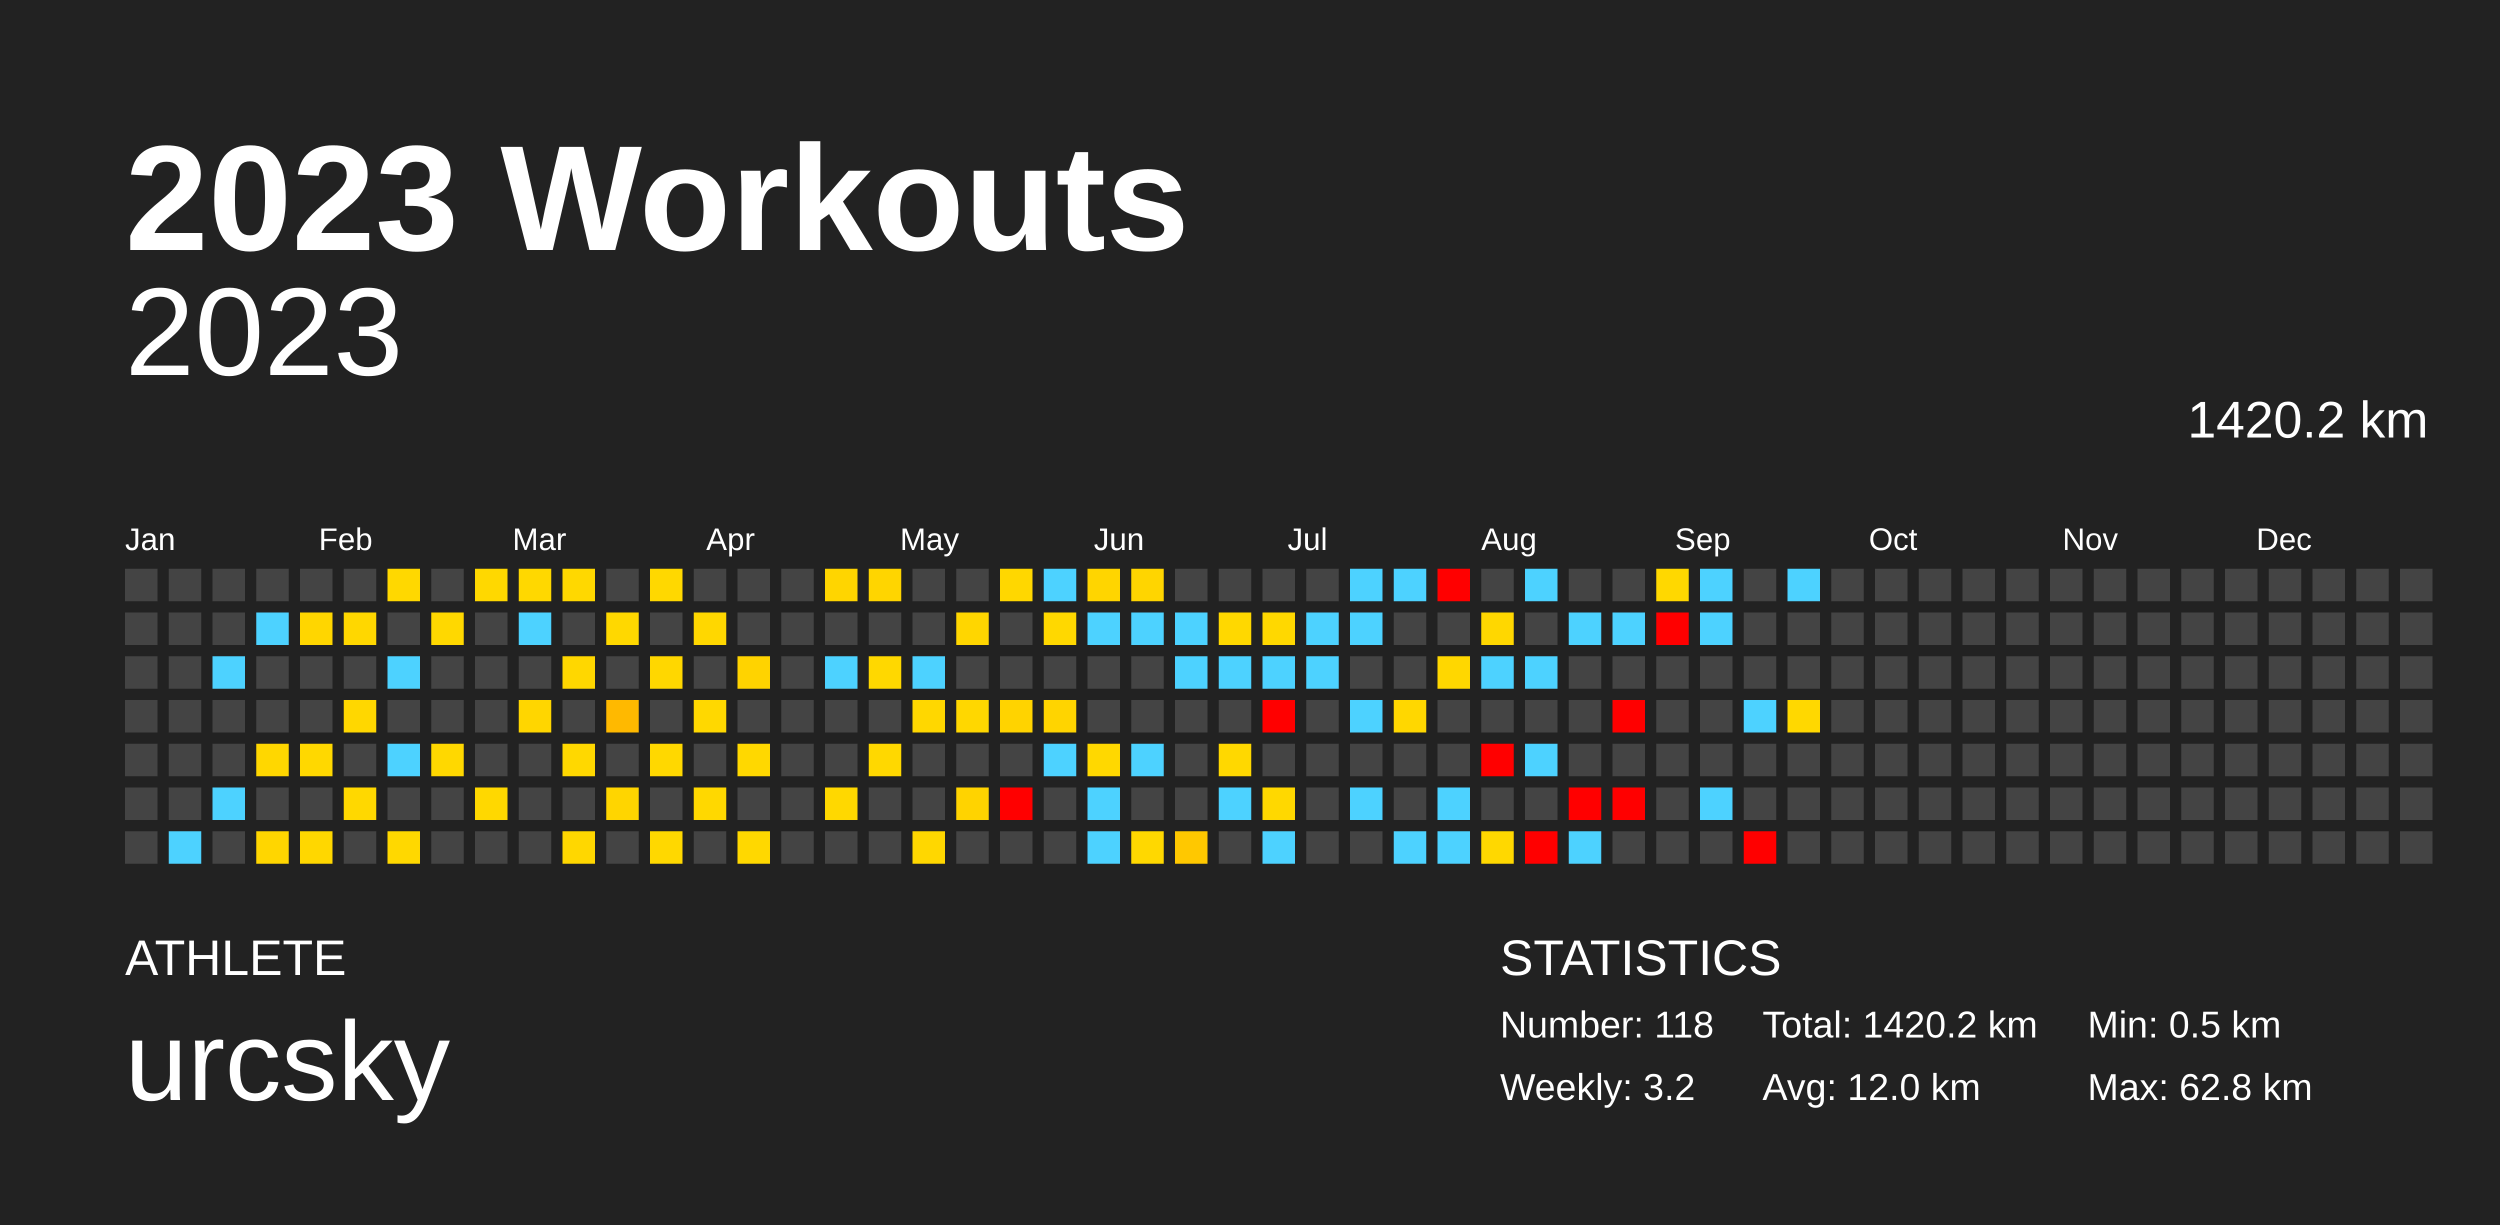
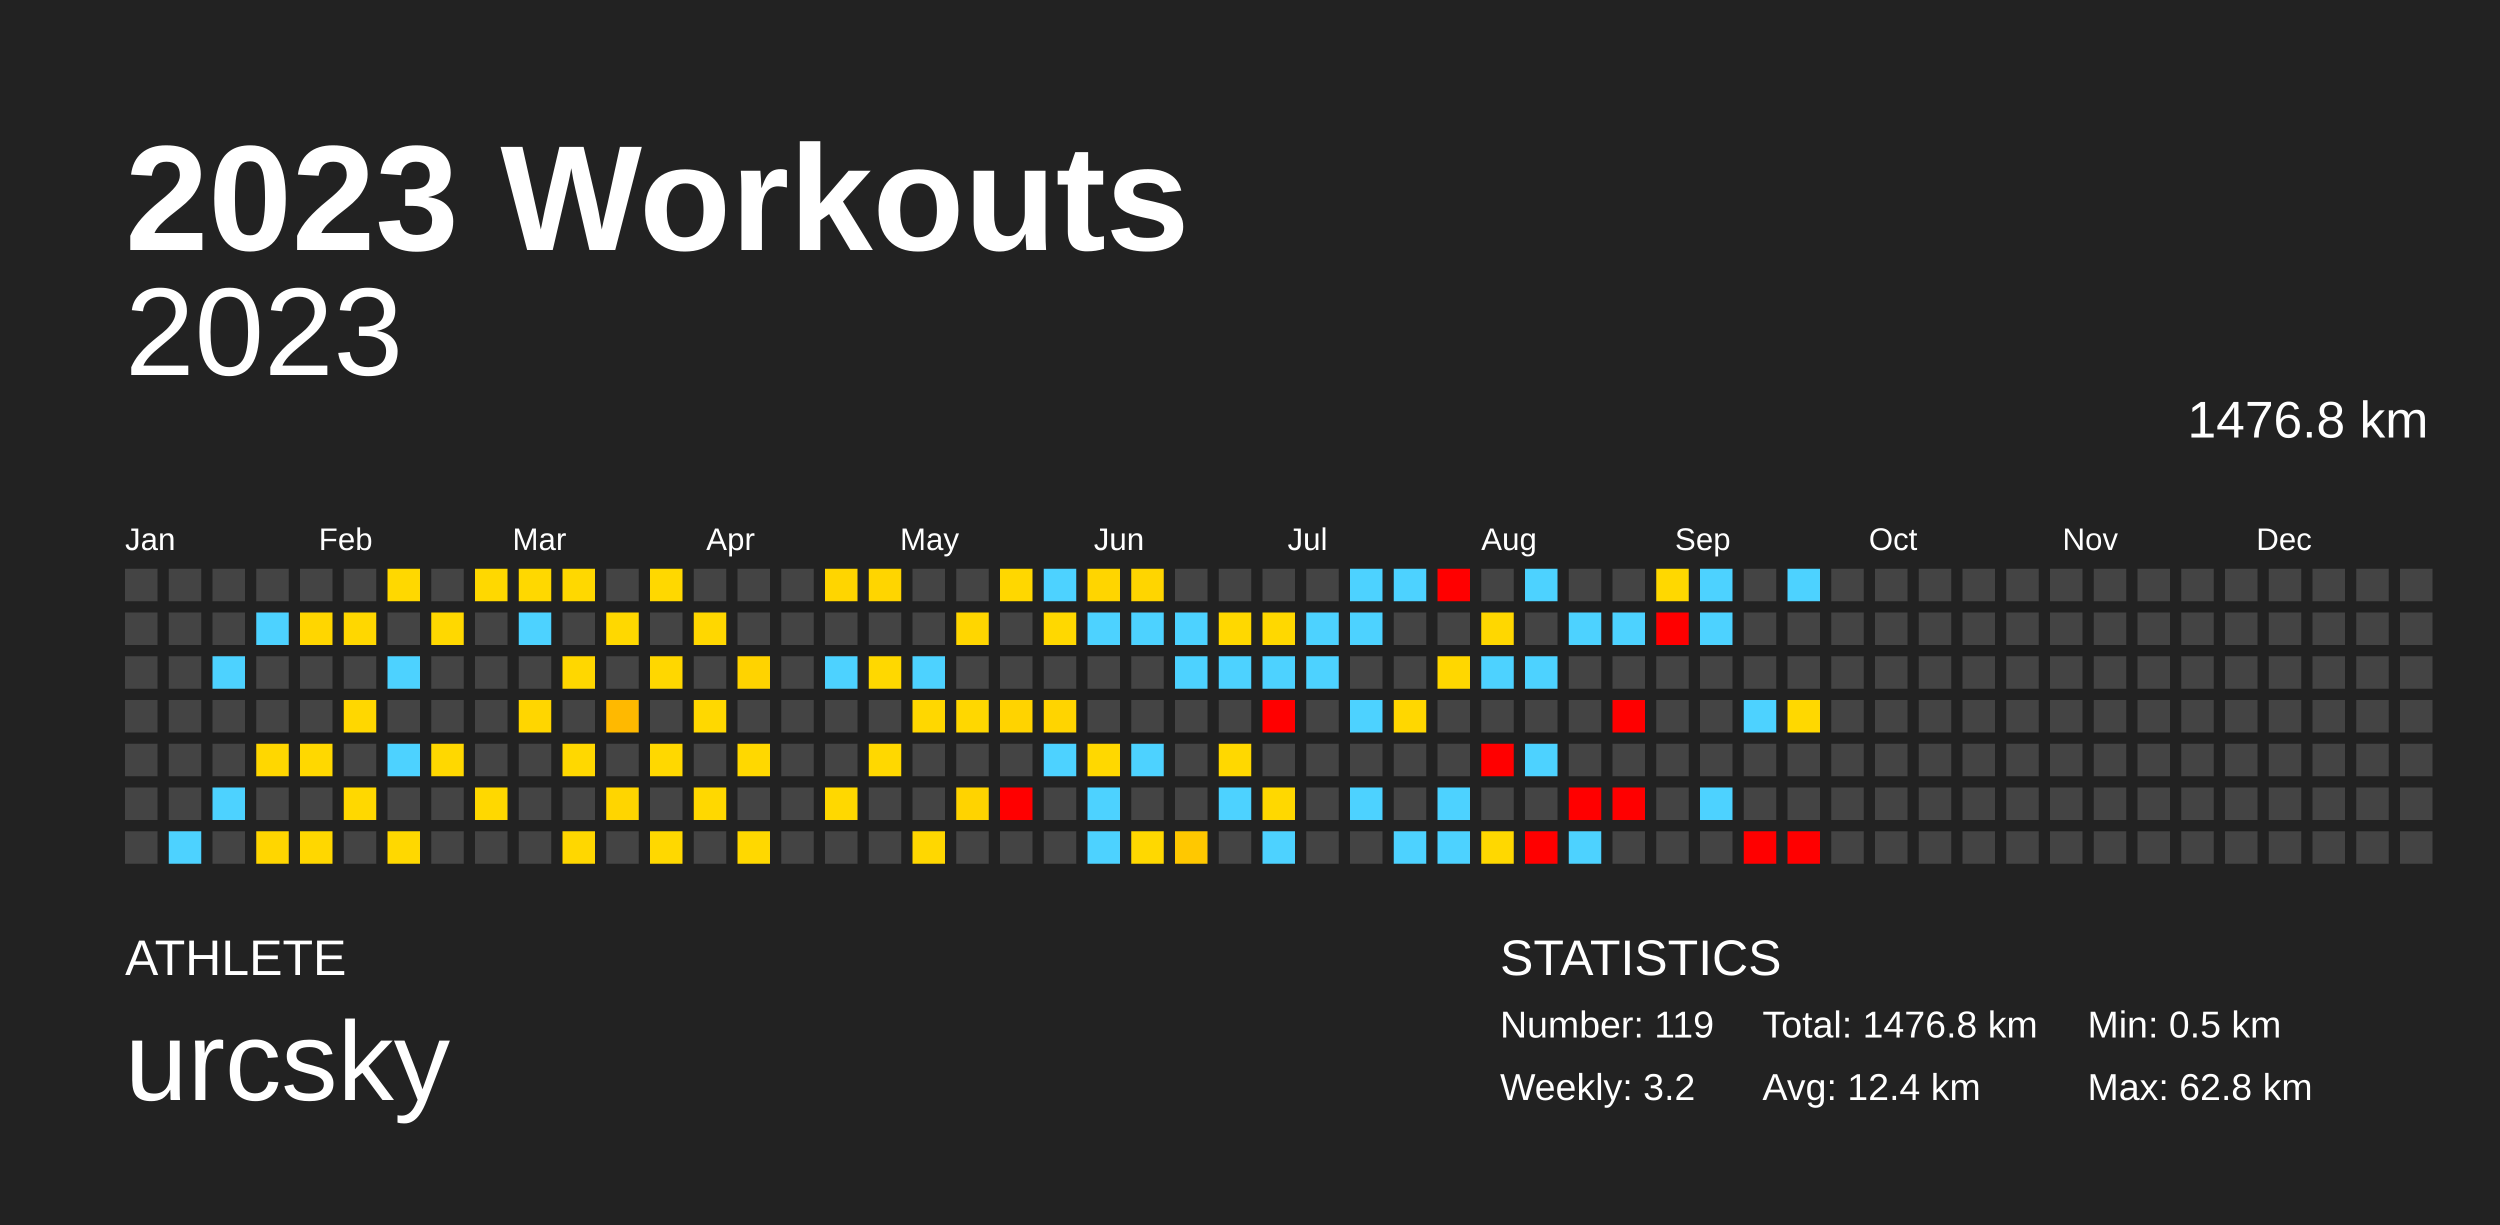
<svg xmlns="http://www.w3.org/2000/svg" baseProfile="full" height="98mm" version="1.1" viewBox="0,0,200,98" width="200mm">
  <defs />
  <rect fill="#222222" height="98" width="200" x="0" y="0" />
  <text fill="#FFFFFF" style="font-size:12px; font-family:Arial; font-weight:bold;" x="10" y="20">2023 Workouts</text>
  <text fill="#FFFFFF" style="font-size:4px; font-family:Arial" x="10" y="78">ATHLETE</text>
  <text fill="#FFFFFF" style="font-size:9px; font-family:Arial" x="10" y="88">urcsky</text>
  <text fill="#FFFFFF" style="font-size:4px; font-family:Arial" x="120" y="78">STATISTICS</text>
-   <text fill="#FFFFFF" style="font-size:3px; font-family:Arial" x="120" y="83">Number: 118</text>
+   <text fill="#FFFFFF" style="font-size:3px; font-family:Arial" x="120" y="83">Number: 119</text>
  <text fill="#FFFFFF" style="font-size:3px; font-family:Arial" x="120" y="88">Weekly: 3.2</text>
-   <text fill="#FFFFFF" style="font-size:3px; font-family:Arial" x="141" y="83">Total: 1420.2 km</text>
-   <text fill="#FFFFFF" style="font-size:3px; font-family:Arial" x="141" y="88">Avg: 12.0 km</text>
+   <text fill="#FFFFFF" style="font-size:3px; font-family:Arial" x="141" y="83">Total: 1476.8 km</text>
+   <text fill="#FFFFFF" style="font-size:3px; font-family:Arial" x="141" y="88">Avg: 12.4 km</text>
  <text fill="#FFFFFF" style="font-size:3px; font-family:Arial" x="167" y="83">Min: 0.5 km</text>
  <text fill="#FFFFFF" style="font-size:3px; font-family:Arial" x="167" y="88">Max: 62.8 km</text>
  <text alignment-baseline="hanging" fill="#FFFFFF" style="font-size:10.0px; font-family:Arial;" x="10" y="30">2023</text>
-   <text alignment-baseline="hanging" fill="#FFFFFF" style="font-size:4.125px; font-family:Arial;" x="175" y="35">1420.2 km</text>
+   <text alignment-baseline="hanging" fill="#FFFFFF" style="font-size:4.125px; font-family:Arial;" x="175" y="35">1476.8 km</text>
  <text fill="#FFFFFF" style="font-size:2.5px; font-family:Arial" x="10.0" y="44">Jan</text>
  <text fill="#FFFFFF" style="font-size:2.5px; font-family:Arial" x="25.5" y="44">Feb</text>
  <text fill="#FFFFFF" style="font-size:2.5px; font-family:Arial" x="41.0" y="44">Mar</text>
  <text fill="#FFFFFF" style="font-size:2.5px; font-family:Arial" x="56.5" y="44">Apr</text>
  <text fill="#FFFFFF" style="font-size:2.5px; font-family:Arial" x="72.0" y="44">May</text>
  <text fill="#FFFFFF" style="font-size:2.5px; font-family:Arial" x="87.5" y="44">Jun</text>
  <text fill="#FFFFFF" style="font-size:2.5px; font-family:Arial" x="103.0" y="44">Jul</text>
  <text fill="#FFFFFF" style="font-size:2.5px; font-family:Arial" x="118.5" y="44">Aug</text>
  <text fill="#FFFFFF" style="font-size:2.5px; font-family:Arial" x="134.0" y="44">Sep</text>
  <text fill="#FFFFFF" style="font-size:2.5px; font-family:Arial" x="149.5" y="44">Oct</text>
  <text fill="#FFFFFF" style="font-size:2.5px; font-family:Arial" x="165.0" y="44">Nov</text>
  <text fill="#FFFFFF" style="font-size:2.5px; font-family:Arial" x="180.5" y="44">Dec</text>
  <rect fill="#444444" height="2.6" width="2.6" x="10.0" y="45.5" />
  <rect fill="#444444" height="2.6" width="2.6" x="10.0" y="49.0" />
  <rect fill="#444444" height="2.6" width="2.6" x="10.0" y="52.5" />
  <rect fill="#444444" height="2.6" width="2.6" x="10.0" y="56.0" />
  <rect fill="#444444" height="2.6" width="2.6" x="10.0" y="59.5" />
  <rect fill="#444444" height="2.6" width="2.6" x="10.0" y="63.0" />
  <rect fill="#444444" height="2.6" width="2.6" x="10.0" y="66.5" />
  <rect fill="#444444" height="2.6" width="2.6" x="13.5" y="45.5" />
  <rect fill="#444444" height="2.6" width="2.6" x="13.5" y="49.0" />
  <rect fill="#444444" height="2.6" width="2.6" x="13.5" y="52.5" />
  <rect fill="#444444" height="2.6" width="2.6" x="13.5" y="56.0" />
  <rect fill="#444444" height="2.6" width="2.6" x="13.5" y="59.5" />
  <rect fill="#444444" height="2.6" width="2.6" x="13.5" y="63.0" />
  <rect fill="#4dd2ff" height="2.6" width="2.6" x="13.5" y="66.5" />
  <rect fill="#444444" height="2.6" width="2.6" x="17.0" y="45.5" />
  <rect fill="#444444" height="2.6" width="2.6" x="17.0" y="49.0" />
  <rect fill="#4dd2ff" height="2.6" width="2.6" x="17.0" y="52.5" />
  <rect fill="#444444" height="2.6" width="2.6" x="17.0" y="56.0" />
  <rect fill="#444444" height="2.6" width="2.6" x="17.0" y="59.5" />
  <rect fill="#4dd2ff" height="2.6" width="2.6" x="17.0" y="63.0" />
  <rect fill="#444444" height="2.6" width="2.6" x="17.0" y="66.5" />
  <rect fill="#444444" height="2.6" width="2.6" x="20.5" y="45.5" />
  <rect fill="#4dd2ff" height="2.6" width="2.6" x="20.5" y="49.0" />
  <rect fill="#444444" height="2.6" width="2.6" x="20.5" y="52.5" />
  <rect fill="#444444" height="2.6" width="2.6" x="20.5" y="56.0" />
  <rect fill="#ffd700" height="2.6" width="2.6" x="20.5" y="59.5" />
  <rect fill="#444444" height="2.6" width="2.6" x="20.5" y="63.0" />
  <rect fill="#ffd600" height="2.6" width="2.6" x="20.5" y="66.5" />
  <rect fill="#444444" height="2.6" width="2.6" x="24.0" y="45.5" />
  <rect fill="#ffd600" height="2.6" width="2.6" x="24.0" y="49.0" />
  <rect fill="#444444" height="2.6" width="2.6" x="24.0" y="52.5" />
  <rect fill="#444444" height="2.6" width="2.6" x="24.0" y="56.0" />
  <rect fill="#ffd800" height="2.6" width="2.6" x="24.0" y="59.5" />
  <rect fill="#444444" height="2.6" width="2.6" x="24.0" y="63.0" />
  <rect fill="#ffd700" height="2.6" width="2.6" x="24.0" y="66.5" />
  <rect fill="#444444" height="2.6" width="2.6" x="27.5" y="45.5" />
  <rect fill="#ffd700" height="2.6" width="2.6" x="27.5" y="49.0" />
  <rect fill="#444444" height="2.6" width="2.6" x="27.5" y="52.5" />
  <rect fill="#ffd700" height="2.6" width="2.6" x="27.5" y="56.0" />
  <rect fill="#444444" height="2.6" width="2.6" x="27.5" y="59.5" />
  <rect fill="#ffd800" height="2.6" width="2.6" x="27.5" y="63.0" />
  <rect fill="#444444" height="2.6" width="2.6" x="27.5" y="66.5" />
  <rect fill="#ffd800" height="2.6" width="2.6" x="31.0" y="45.5" />
  <rect fill="#444444" height="2.6" width="2.6" x="31.0" y="49.0" />
  <rect fill="#4dd2ff" height="2.6" width="2.6" x="31.0" y="52.5" />
  <rect fill="#444444" height="2.6" width="2.6" x="31.0" y="56.0" />
  <rect fill="#4dd2ff" height="2.6" width="2.6" x="31.0" y="59.5" />
  <rect fill="#444444" height="2.6" width="2.6" x="31.0" y="63.0" />
  <rect fill="#ffd800" height="2.6" width="2.6" x="31.0" y="66.5" />
  <rect fill="#444444" height="2.6" width="2.6" x="34.5" y="45.5" />
  <rect fill="#ffd800" height="2.6" width="2.6" x="34.5" y="49.0" />
  <rect fill="#444444" height="2.6" width="2.6" x="34.5" y="52.5" />
  <rect fill="#444444" height="2.6" width="2.6" x="34.5" y="56.0" />
  <rect fill="#ffd800" height="2.6" width="2.6" x="34.5" y="59.5" />
  <rect fill="#444444" height="2.6" width="2.6" x="34.5" y="63.0" />
  <rect fill="#444444" height="2.6" width="2.6" x="34.5" y="66.5" />
  <rect fill="#ffd800" height="2.6" width="2.6" x="38.0" y="45.5" />
  <rect fill="#444444" height="2.6" width="2.6" x="38.0" y="49.0" />
  <rect fill="#444444" height="2.6" width="2.6" x="38.0" y="52.5" />
  <rect fill="#444444" height="2.6" width="2.6" x="38.0" y="56.0" />
  <rect fill="#444444" height="2.6" width="2.6" x="38.0" y="59.5" />
  <rect fill="#ffd800" height="2.6" width="2.6" x="38.0" y="63.0" />
  <rect fill="#444444" height="2.6" width="2.6" x="38.0" y="66.5" />
  <rect fill="#ffd800" height="2.6" width="2.6" x="41.5" y="45.5" />
  <rect fill="#4dd2ff" height="2.6" width="2.6" x="41.5" y="49.0" />
  <rect fill="#444444" height="2.6" width="2.6" x="41.5" y="52.5" />
  <rect fill="#ffd600" height="2.6" width="2.6" x="41.5" y="56.0" />
  <rect fill="#444444" height="2.6" width="2.6" x="41.5" y="59.5" />
  <rect fill="#444444" height="2.6" width="2.6" x="41.5" y="63.0" />
  <rect fill="#444444" height="2.6" width="2.6" x="41.5" y="66.5" />
  <rect fill="#ffd800" height="2.6" width="2.6" x="45.0" y="45.5" />
  <rect fill="#444444" height="2.6" width="2.6" x="45.0" y="49.0" />
  <rect fill="#ffd700" height="2.6" width="2.6" x="45.0" y="52.5" />
  <rect fill="#444444" height="2.6" width="2.6" x="45.0" y="56.0" />
  <rect fill="#ffd800" height="2.6" width="2.6" x="45.0" y="59.5" />
  <rect fill="#444444" height="2.6" width="2.6" x="45.0" y="63.0" />
  <rect fill="#ffd700" height="2.6" width="2.6" x="45.0" y="66.5" />
  <rect fill="#444444" height="2.6" width="2.6" x="48.5" y="45.5" />
  <rect fill="#ffd800" height="2.6" width="2.6" x="48.5" y="49.0" />
  <rect fill="#444444" height="2.6" width="2.6" x="48.5" y="52.5" />
  <rect fill="#ffb900" height="2.6" width="2.6" x="48.5" y="56.0" />
  <rect fill="#444444" height="2.6" width="2.6" x="48.5" y="59.5" />
  <rect fill="#ffd500" height="2.6" width="2.6" x="48.5" y="63.0" />
  <rect fill="#444444" height="2.6" width="2.6" x="48.5" y="66.5" />
  <rect fill="#ffd800" height="2.6" width="2.6" x="52.0" y="45.5" />
  <rect fill="#444444" height="2.6" width="2.6" x="52.0" y="49.0" />
  <rect fill="#ffd700" height="2.6" width="2.6" x="52.0" y="52.5" />
  <rect fill="#444444" height="2.6" width="2.6" x="52.0" y="56.0" />
  <rect fill="#ffd800" height="2.6" width="2.6" x="52.0" y="59.5" />
  <rect fill="#444444" height="2.6" width="2.6" x="52.0" y="63.0" />
  <rect fill="#ffd800" height="2.6" width="2.6" x="52.0" y="66.5" />
  <rect fill="#444444" height="2.6" width="2.6" x="55.5" y="45.5" />
  <rect fill="#ffd700" height="2.6" width="2.6" x="55.5" y="49.0" />
  <rect fill="#444444" height="2.6" width="2.6" x="55.5" y="52.5" />
  <rect fill="#ffd800" height="2.6" width="2.6" x="55.5" y="56.0" />
  <rect fill="#444444" height="2.6" width="2.6" x="55.5" y="59.5" />
  <rect fill="#ffd800" height="2.6" width="2.6" x="55.5" y="63.0" />
  <rect fill="#444444" height="2.6" width="2.6" x="55.5" y="66.5" />
  <rect fill="#444444" height="2.6" width="2.6" x="59.0" y="45.5" />
  <rect fill="#444444" height="2.6" width="2.6" x="59.0" y="49.0" />
  <rect fill="#ffd300" height="2.6" width="2.6" x="59.0" y="52.5" />
  <rect fill="#444444" height="2.6" width="2.6" x="59.0" y="56.0" />
  <rect fill="#ffd800" height="2.6" width="2.6" x="59.0" y="59.5" />
  <rect fill="#444444" height="2.6" width="2.6" x="59.0" y="63.0" />
  <rect fill="#ffd800" height="2.6" width="2.6" x="59.0" y="66.5" />
  <rect fill="#444444" height="2.6" width="2.6" x="62.5" y="45.5" />
  <rect fill="#444444" height="2.6" width="2.6" x="62.5" y="49.0" />
  <rect fill="#444444" height="2.6" width="2.6" x="62.5" y="52.5" />
  <rect fill="#444444" height="2.6" width="2.6" x="62.5" y="56.0" />
  <rect fill="#444444" height="2.6" width="2.6" x="62.5" y="59.5" />
  <rect fill="#444444" height="2.6" width="2.6" x="62.5" y="63.0" />
  <rect fill="#444444" height="2.6" width="2.6" x="62.5" y="66.5" />
  <rect fill="#ffd500" height="2.6" width="2.6" x="66.0" y="45.5" />
  <rect fill="#444444" height="2.6" width="2.6" x="66.0" y="49.0" />
  <rect fill="#4dd2ff" height="2.6" width="2.6" x="66.0" y="52.5" />
  <rect fill="#444444" height="2.6" width="2.6" x="66.0" y="56.0" />
  <rect fill="#444444" height="2.6" width="2.6" x="66.0" y="59.5" />
  <rect fill="#ffd800" height="2.6" width="2.6" x="66.0" y="63.0" />
  <rect fill="#444444" height="2.6" width="2.6" x="66.0" y="66.5" />
  <rect fill="#ffd500" height="2.6" width="2.6" x="69.5" y="45.5" />
  <rect fill="#444444" height="2.6" width="2.6" x="69.5" y="49.0" />
  <rect fill="#ffd800" height="2.6" width="2.6" x="69.5" y="52.5" />
  <rect fill="#444444" height="2.6" width="2.6" x="69.5" y="56.0" />
  <rect fill="#ffd800" height="2.6" width="2.6" x="69.5" y="59.5" />
  <rect fill="#444444" height="2.6" width="2.6" x="69.5" y="63.0" />
  <rect fill="#444444" height="2.6" width="2.6" x="69.5" y="66.5" />
  <rect fill="#444444" height="2.6" width="2.6" x="73.0" y="45.5" />
  <rect fill="#444444" height="2.6" width="2.6" x="73.0" y="49.0" />
  <rect fill="#4dd2ff" height="2.6" width="2.6" x="73.0" y="52.5" />
  <rect fill="#ffd700" height="2.6" width="2.6" x="73.0" y="56.0" />
  <rect fill="#444444" height="2.6" width="2.6" x="73.0" y="59.5" />
  <rect fill="#444444" height="2.6" width="2.6" x="73.0" y="63.0" />
  <rect fill="#ffd700" height="2.6" width="2.6" x="73.0" y="66.5" />
  <rect fill="#444444" height="2.6" width="2.6" x="76.5" y="45.5" />
  <rect fill="#ffd600" height="2.6" width="2.6" x="76.5" y="49.0" />
  <rect fill="#444444" height="2.6" width="2.6" x="76.5" y="52.5" />
  <rect fill="#ffd700" height="2.6" width="2.6" x="76.5" y="56.0" />
  <rect fill="#444444" height="2.6" width="2.6" x="76.5" y="59.5" />
  <rect fill="#ffd300" height="2.6" width="2.6" x="76.5" y="63.0" />
  <rect fill="#444444" height="2.6" width="2.6" x="76.5" y="66.5" />
  <rect fill="#ffd700" height="2.6" width="2.6" x="80.0" y="45.5" />
  <rect fill="#444444" height="2.6" width="2.6" x="80.0" y="49.0" />
  <rect fill="#444444" height="2.6" width="2.6" x="80.0" y="52.5" />
  <rect fill="#ffd300" height="2.6" width="2.6" x="80.0" y="56.0" />
  <rect fill="#444444" height="2.6" width="2.6" x="80.0" y="59.5" />
  <rect fill="red" height="2.6" width="2.6" x="80.0" y="63.0" />
  <rect fill="#444444" height="2.6" width="2.6" x="80.0" y="66.5" />
  <rect fill="#4dd2ff" height="2.6" width="2.6" x="83.5" y="45.5" />
  <rect fill="#ffd800" height="2.6" width="2.6" x="83.5" y="49.0" />
  <rect fill="#444444" height="2.6" width="2.6" x="83.5" y="52.5" />
  <rect fill="#ffd400" height="2.6" width="2.6" x="83.5" y="56.0" />
  <rect fill="#4dd2ff" height="2.6" width="2.6" x="83.5" y="59.5" />
  <rect fill="#444444" height="2.6" width="2.6" x="83.5" y="63.0" />
  <rect fill="#444444" height="2.6" width="2.6" x="83.5" y="66.5" />
  <rect fill="#ffd500" height="2.6" width="2.6" x="87.0" y="45.5" />
  <rect fill="#4dd2ff" height="2.6" width="2.6" x="87.0" y="49.0" />
  <rect fill="#444444" height="2.6" width="2.6" x="87.0" y="52.5" />
  <rect fill="#444444" height="2.6" width="2.6" x="87.0" y="56.0" />
  <rect fill="#ffd800" height="2.6" width="2.6" x="87.0" y="59.5" />
  <rect fill="#4dd2ff" height="2.6" width="2.6" x="87.0" y="63.0" />
  <rect fill="#4dd2ff" height="2.6" width="2.6" x="87.0" y="66.5" />
  <rect fill="#ffd500" height="2.6" width="2.6" x="90.5" y="45.5" />
  <rect fill="#4dd2ff" height="2.6" width="2.6" x="90.5" y="49.0" />
  <rect fill="#444444" height="2.6" width="2.6" x="90.5" y="52.5" />
  <rect fill="#444444" height="2.6" width="2.6" x="90.5" y="56.0" />
  <rect fill="#4dd2ff" height="2.6" width="2.6" x="90.5" y="59.5" />
  <rect fill="#444444" height="2.6" width="2.6" x="90.5" y="63.0" />
  <rect fill="#ffd800" height="2.6" width="2.6" x="90.5" y="66.5" />
  <rect fill="#444444" height="2.6" width="2.6" x="94.0" y="45.5" />
  <rect fill="#4dd2ff" height="2.6" width="2.6" x="94.0" y="49.0" />
  <rect fill="#4dd2ff" height="2.6" width="2.6" x="94.0" y="52.5" />
  <rect fill="#444444" height="2.6" width="2.6" x="94.0" y="56.0" />
  <rect fill="#444444" height="2.6" width="2.6" x="94.0" y="59.5" />
  <rect fill="#444444" height="2.6" width="2.6" x="94.0" y="63.0" />
  <rect fill="#ffc800" height="2.6" width="2.6" x="94.0" y="66.5" />
  <rect fill="#444444" height="2.6" width="2.6" x="97.5" y="45.5" />
  <rect fill="#ffd800" height="2.6" width="2.6" x="97.5" y="49.0" />
  <rect fill="#4dd2ff" height="2.6" width="2.6" x="97.5" y="52.5" />
  <rect fill="#444444" height="2.6" width="2.6" x="97.5" y="56.0" />
  <rect fill="#ffd800" height="2.6" width="2.6" x="97.5" y="59.5" />
  <rect fill="#4dd2ff" height="2.6" width="2.6" x="97.5" y="63.0" />
  <rect fill="#444444" height="2.6" width="2.6" x="97.5" y="66.5" />
  <rect fill="#444444" height="2.6" width="2.6" x="101.0" y="45.5" />
  <rect fill="#ffd800" height="2.6" width="2.6" x="101.0" y="49.0" />
  <rect fill="#4dd2ff" height="2.6" width="2.6" x="101.0" y="52.5" />
  <rect fill="red" height="2.6" width="2.6" x="101.0" y="56.0" />
  <rect fill="#444444" height="2.6" width="2.6" x="101.0" y="59.5" />
  <rect fill="#ffd800" height="2.6" width="2.6" x="101.0" y="63.0" />
  <rect fill="#4dd2ff" height="2.6" width="2.6" x="101.0" y="66.5" />
  <rect fill="#444444" height="2.6" width="2.6" x="104.5" y="45.5" />
  <rect fill="#4dd2ff" height="2.6" width="2.6" x="104.5" y="49.0" />
  <rect fill="#4dd2ff" height="2.6" width="2.6" x="104.5" y="52.5" />
  <rect fill="#444444" height="2.6" width="2.6" x="104.5" y="56.0" />
  <rect fill="#444444" height="2.6" width="2.6" x="104.5" y="59.5" />
  <rect fill="#444444" height="2.6" width="2.6" x="104.5" y="63.0" />
  <rect fill="#444444" height="2.6" width="2.6" x="104.5" y="66.5" />
  <rect fill="#4dd2ff" height="2.6" width="2.6" x="108.0" y="45.5" />
  <rect fill="#4dd2ff" height="2.6" width="2.6" x="108.0" y="49.0" />
  <rect fill="#444444" height="2.6" width="2.6" x="108.0" y="52.5" />
  <rect fill="#4dd2ff" height="2.6" width="2.6" x="108.0" y="56.0" />
  <rect fill="#444444" height="2.6" width="2.6" x="108.0" y="59.5" />
  <rect fill="#4dd2ff" height="2.6" width="2.6" x="108.0" y="63.0" />
  <rect fill="#444444" height="2.6" width="2.6" x="108.0" y="66.5" />
  <rect fill="#4dd2ff" height="2.6" width="2.6" x="111.5" y="45.5" />
  <rect fill="#444444" height="2.6" width="2.6" x="111.5" y="49.0" />
  <rect fill="#444444" height="2.6" width="2.6" x="111.5" y="52.5" />
  <rect fill="#ffd700" height="2.6" width="2.6" x="111.5" y="56.0" />
  <rect fill="#444444" height="2.6" width="2.6" x="111.5" y="59.5" />
  <rect fill="#444444" height="2.6" width="2.6" x="111.5" y="63.0" />
  <rect fill="#4dd2ff" height="2.6" width="2.6" x="111.5" y="66.5" />
  <rect fill="red" height="2.6" width="2.6" x="115.0" y="45.5" />
  <rect fill="#444444" height="2.6" width="2.6" x="115.0" y="49.0" />
  <rect fill="#ffd700" height="2.6" width="2.6" x="115.0" y="52.5" />
  <rect fill="#444444" height="2.6" width="2.6" x="115.0" y="56.0" />
  <rect fill="#444444" height="2.6" width="2.6" x="115.0" y="59.5" />
  <rect fill="#4dd2ff" height="2.6" width="2.6" x="115.0" y="63.0" />
  <rect fill="#4dd2ff" height="2.6" width="2.6" x="115.0" y="66.5" />
  <rect fill="#444444" height="2.6" width="2.6" x="118.5" y="45.5" />
  <rect fill="#ffd700" height="2.6" width="2.6" x="118.5" y="49.0" />
  <rect fill="#4dd2ff" height="2.6" width="2.6" x="118.5" y="52.5" />
  <rect fill="#444444" height="2.6" width="2.6" x="118.5" y="56.0" />
  <rect fill="red" height="2.6" width="2.6" x="118.5" y="59.5" />
  <rect fill="#444444" height="2.6" width="2.6" x="118.5" y="63.0" />
  <rect fill="#ffd800" height="2.6" width="2.6" x="118.5" y="66.5" />
  <rect fill="#4dd2ff" height="2.6" width="2.6" x="122.0" y="45.5" />
  <rect fill="#444444" height="2.6" width="2.6" x="122.0" y="49.0" />
  <rect fill="#4dd2ff" height="2.6" width="2.6" x="122.0" y="52.5" />
  <rect fill="#444444" height="2.6" width="2.6" x="122.0" y="56.0" />
  <rect fill="#4dd2ff" height="2.6" width="2.6" x="122.0" y="59.5" />
  <rect fill="#444444" height="2.6" width="2.6" x="122.0" y="63.0" />
  <rect fill="red" height="2.6" width="2.6" x="122.0" y="66.5" />
  <rect fill="#444444" height="2.6" width="2.6" x="125.5" y="45.5" />
  <rect fill="#4dd2ff" height="2.6" width="2.6" x="125.5" y="49.0" />
  <rect fill="#444444" height="2.6" width="2.6" x="125.5" y="52.5" />
  <rect fill="#444444" height="2.6" width="2.6" x="125.5" y="56.0" />
  <rect fill="#444444" height="2.6" width="2.6" x="125.5" y="59.5" />
  <rect fill="red" height="2.6" width="2.6" x="125.5" y="63.0" />
  <rect fill="#4dd2ff" height="2.6" width="2.6" x="125.5" y="66.5" />
  <rect fill="#444444" height="2.6" width="2.6" x="129.0" y="45.5" />
  <rect fill="#4dd2ff" height="2.6" width="2.6" x="129.0" y="49.0" />
  <rect fill="#444444" height="2.6" width="2.6" x="129.0" y="52.5" />
  <rect fill="red" height="2.6" width="2.6" x="129.0" y="56.0" />
  <rect fill="#444444" height="2.6" width="2.6" x="129.0" y="59.5" />
  <rect fill="red" height="2.6" width="2.6" x="129.0" y="63.0" />
  <rect fill="#444444" height="2.6" width="2.6" x="129.0" y="66.5" />
  <rect fill="#ffd800" height="2.6" width="2.6" x="132.5" y="45.5" />
  <rect fill="red" height="2.6" width="2.6" x="132.5" y="49.0" />
  <rect fill="#444444" height="2.6" width="2.6" x="132.5" y="52.5" />
  <rect fill="#444444" height="2.6" width="2.6" x="132.5" y="56.0" />
  <rect fill="#444444" height="2.6" width="2.6" x="132.5" y="59.5" />
  <rect fill="#444444" height="2.6" width="2.6" x="132.5" y="63.0" />
  <rect fill="#444444" height="2.6" width="2.6" x="132.5" y="66.5" />
  <rect fill="#4dd2ff" height="2.6" width="2.6" x="136.0" y="45.5" />
  <rect fill="#4dd2ff" height="2.6" width="2.6" x="136.0" y="49.0" />
  <rect fill="#444444" height="2.6" width="2.6" x="136.0" y="52.5" />
  <rect fill="#444444" height="2.6" width="2.6" x="136.0" y="56.0" />
  <rect fill="#444444" height="2.6" width="2.6" x="136.0" y="59.5" />
  <rect fill="#4dd2ff" height="2.6" width="2.6" x="136.0" y="63.0" />
  <rect fill="#444444" height="2.6" width="2.6" x="136.0" y="66.5" />
  <rect fill="#444444" height="2.6" width="2.6" x="139.5" y="45.5" />
  <rect fill="#444444" height="2.6" width="2.6" x="139.5" y="49.0" />
  <rect fill="#444444" height="2.6" width="2.6" x="139.5" y="52.5" />
  <rect fill="#4dd2ff" height="2.6" width="2.6" x="139.5" y="56.0" />
  <rect fill="#444444" height="2.6" width="2.6" x="139.5" y="59.5" />
  <rect fill="#444444" height="2.6" width="2.6" x="139.5" y="63.0" />
  <rect fill="red" height="2.6" width="2.6" x="139.5" y="66.5" />
  <rect fill="#4dd2ff" height="2.6" width="2.6" x="143.0" y="45.5" />
  <rect fill="#444444" height="2.6" width="2.6" x="143.0" y="49.0" />
  <rect fill="#444444" height="2.6" width="2.6" x="143.0" y="52.5" />
  <rect fill="#ffd800" height="2.6" width="2.6" x="143.0" y="56.0" />
  <rect fill="#444444" height="2.6" width="2.6" x="143.0" y="59.5" />
  <rect fill="#444444" height="2.6" width="2.6" x="143.0" y="63.0" />
-   <rect fill="#444444" height="2.6" width="2.6" x="143.0" y="66.5" />
+   <rect fill="red" height="2.6" width="2.6" x="143.0" y="66.5" />
  <rect fill="#444444" height="2.6" width="2.6" x="146.5" y="45.5" />
  <rect fill="#444444" height="2.6" width="2.6" x="146.5" y="49.0" />
  <rect fill="#444444" height="2.6" width="2.6" x="146.5" y="52.5" />
  <rect fill="#444444" height="2.6" width="2.6" x="146.5" y="56.0" />
  <rect fill="#444444" height="2.6" width="2.6" x="146.5" y="59.5" />
  <rect fill="#444444" height="2.6" width="2.6" x="146.5" y="63.0" />
  <rect fill="#444444" height="2.6" width="2.6" x="146.5" y="66.5" />
  <rect fill="#444444" height="2.6" width="2.6" x="150.0" y="45.5" />
  <rect fill="#444444" height="2.6" width="2.6" x="150.0" y="49.0" />
  <rect fill="#444444" height="2.6" width="2.6" x="150.0" y="52.5" />
  <rect fill="#444444" height="2.6" width="2.6" x="150.0" y="56.0" />
  <rect fill="#444444" height="2.6" width="2.6" x="150.0" y="59.5" />
  <rect fill="#444444" height="2.6" width="2.6" x="150.0" y="63.0" />
  <rect fill="#444444" height="2.6" width="2.6" x="150.0" y="66.5" />
  <rect fill="#444444" height="2.6" width="2.6" x="153.5" y="45.5" />
  <rect fill="#444444" height="2.6" width="2.6" x="153.5" y="49.0" />
  <rect fill="#444444" height="2.6" width="2.6" x="153.5" y="52.5" />
  <rect fill="#444444" height="2.6" width="2.6" x="153.5" y="56.0" />
  <rect fill="#444444" height="2.6" width="2.6" x="153.5" y="59.5" />
  <rect fill="#444444" height="2.6" width="2.6" x="153.5" y="63.0" />
  <rect fill="#444444" height="2.6" width="2.6" x="153.5" y="66.5" />
  <rect fill="#444444" height="2.6" width="2.6" x="157.0" y="45.5" />
  <rect fill="#444444" height="2.6" width="2.6" x="157.0" y="49.0" />
  <rect fill="#444444" height="2.6" width="2.6" x="157.0" y="52.5" />
  <rect fill="#444444" height="2.6" width="2.6" x="157.0" y="56.0" />
  <rect fill="#444444" height="2.6" width="2.6" x="157.0" y="59.5" />
  <rect fill="#444444" height="2.6" width="2.6" x="157.0" y="63.0" />
  <rect fill="#444444" height="2.6" width="2.6" x="157.0" y="66.5" />
  <rect fill="#444444" height="2.6" width="2.6" x="160.5" y="45.5" />
  <rect fill="#444444" height="2.6" width="2.6" x="160.5" y="49.0" />
  <rect fill="#444444" height="2.6" width="2.6" x="160.5" y="52.5" />
  <rect fill="#444444" height="2.6" width="2.6" x="160.5" y="56.0" />
  <rect fill="#444444" height="2.6" width="2.6" x="160.5" y="59.5" />
  <rect fill="#444444" height="2.6" width="2.6" x="160.5" y="63.0" />
  <rect fill="#444444" height="2.6" width="2.6" x="160.5" y="66.5" />
  <rect fill="#444444" height="2.6" width="2.6" x="164.0" y="45.5" />
  <rect fill="#444444" height="2.6" width="2.6" x="164.0" y="49.0" />
  <rect fill="#444444" height="2.6" width="2.6" x="164.0" y="52.5" />
  <rect fill="#444444" height="2.6" width="2.6" x="164.0" y="56.0" />
  <rect fill="#444444" height="2.6" width="2.6" x="164.0" y="59.5" />
  <rect fill="#444444" height="2.6" width="2.6" x="164.0" y="63.0" />
  <rect fill="#444444" height="2.6" width="2.6" x="164.0" y="66.5" />
  <rect fill="#444444" height="2.6" width="2.6" x="167.5" y="45.5" />
  <rect fill="#444444" height="2.6" width="2.6" x="167.5" y="49.0" />
  <rect fill="#444444" height="2.6" width="2.6" x="167.5" y="52.5" />
  <rect fill="#444444" height="2.6" width="2.6" x="167.5" y="56.0" />
  <rect fill="#444444" height="2.6" width="2.6" x="167.5" y="59.5" />
  <rect fill="#444444" height="2.6" width="2.6" x="167.5" y="63.0" />
  <rect fill="#444444" height="2.6" width="2.6" x="167.5" y="66.5" />
  <rect fill="#444444" height="2.6" width="2.6" x="171.0" y="45.5" />
  <rect fill="#444444" height="2.6" width="2.6" x="171.0" y="49.0" />
  <rect fill="#444444" height="2.6" width="2.6" x="171.0" y="52.5" />
  <rect fill="#444444" height="2.6" width="2.6" x="171.0" y="56.0" />
  <rect fill="#444444" height="2.6" width="2.6" x="171.0" y="59.5" />
  <rect fill="#444444" height="2.6" width="2.6" x="171.0" y="63.0" />
  <rect fill="#444444" height="2.6" width="2.6" x="171.0" y="66.5" />
  <rect fill="#444444" height="2.6" width="2.6" x="174.5" y="45.5" />
  <rect fill="#444444" height="2.6" width="2.6" x="174.5" y="49.0" />
  <rect fill="#444444" height="2.6" width="2.6" x="174.5" y="52.5" />
  <rect fill="#444444" height="2.6" width="2.6" x="174.5" y="56.0" />
  <rect fill="#444444" height="2.6" width="2.6" x="174.5" y="59.5" />
  <rect fill="#444444" height="2.6" width="2.6" x="174.5" y="63.0" />
  <rect fill="#444444" height="2.6" width="2.6" x="174.5" y="66.5" />
  <rect fill="#444444" height="2.6" width="2.6" x="178.0" y="45.5" />
  <rect fill="#444444" height="2.6" width="2.6" x="178.0" y="49.0" />
  <rect fill="#444444" height="2.6" width="2.6" x="178.0" y="52.5" />
  <rect fill="#444444" height="2.6" width="2.6" x="178.0" y="56.0" />
  <rect fill="#444444" height="2.6" width="2.6" x="178.0" y="59.5" />
  <rect fill="#444444" height="2.6" width="2.6" x="178.0" y="63.0" />
  <rect fill="#444444" height="2.6" width="2.6" x="178.0" y="66.5" />
  <rect fill="#444444" height="2.6" width="2.6" x="181.5" y="45.5" />
  <rect fill="#444444" height="2.6" width="2.6" x="181.5" y="49.0" />
  <rect fill="#444444" height="2.6" width="2.6" x="181.5" y="52.5" />
  <rect fill="#444444" height="2.6" width="2.6" x="181.5" y="56.0" />
  <rect fill="#444444" height="2.6" width="2.6" x="181.5" y="59.5" />
  <rect fill="#444444" height="2.6" width="2.6" x="181.5" y="63.0" />
  <rect fill="#444444" height="2.6" width="2.6" x="181.5" y="66.5" />
  <rect fill="#444444" height="2.6" width="2.6" x="185.0" y="45.5" />
  <rect fill="#444444" height="2.6" width="2.6" x="185.0" y="49.0" />
  <rect fill="#444444" height="2.6" width="2.6" x="185.0" y="52.5" />
  <rect fill="#444444" height="2.6" width="2.6" x="185.0" y="56.0" />
  <rect fill="#444444" height="2.6" width="2.6" x="185.0" y="59.5" />
  <rect fill="#444444" height="2.6" width="2.6" x="185.0" y="63.0" />
  <rect fill="#444444" height="2.6" width="2.6" x="185.0" y="66.5" />
  <rect fill="#444444" height="2.6" width="2.6" x="188.5" y="45.5" />
  <rect fill="#444444" height="2.6" width="2.6" x="188.5" y="49.0" />
  <rect fill="#444444" height="2.6" width="2.6" x="188.5" y="52.5" />
  <rect fill="#444444" height="2.6" width="2.6" x="188.5" y="56.0" />
  <rect fill="#444444" height="2.6" width="2.6" x="188.5" y="59.5" />
  <rect fill="#444444" height="2.6" width="2.6" x="188.5" y="63.0" />
  <rect fill="#444444" height="2.6" width="2.6" x="188.5" y="66.5" />
  <rect fill="#444444" height="2.6" width="2.6" x="192.0" y="45.5" />
  <rect fill="#444444" height="2.6" width="2.6" x="192.0" y="49.0" />
  <rect fill="#444444" height="2.6" width="2.6" x="192.0" y="52.5" />
  <rect fill="#444444" height="2.6" width="2.6" x="192.0" y="56.0" />
  <rect fill="#444444" height="2.6" width="2.6" x="192.0" y="59.5" />
  <rect fill="#444444" height="2.6" width="2.6" x="192.0" y="63.0" />
  <rect fill="#444444" height="2.6" width="2.6" x="192.0" y="66.5" />
</svg>
